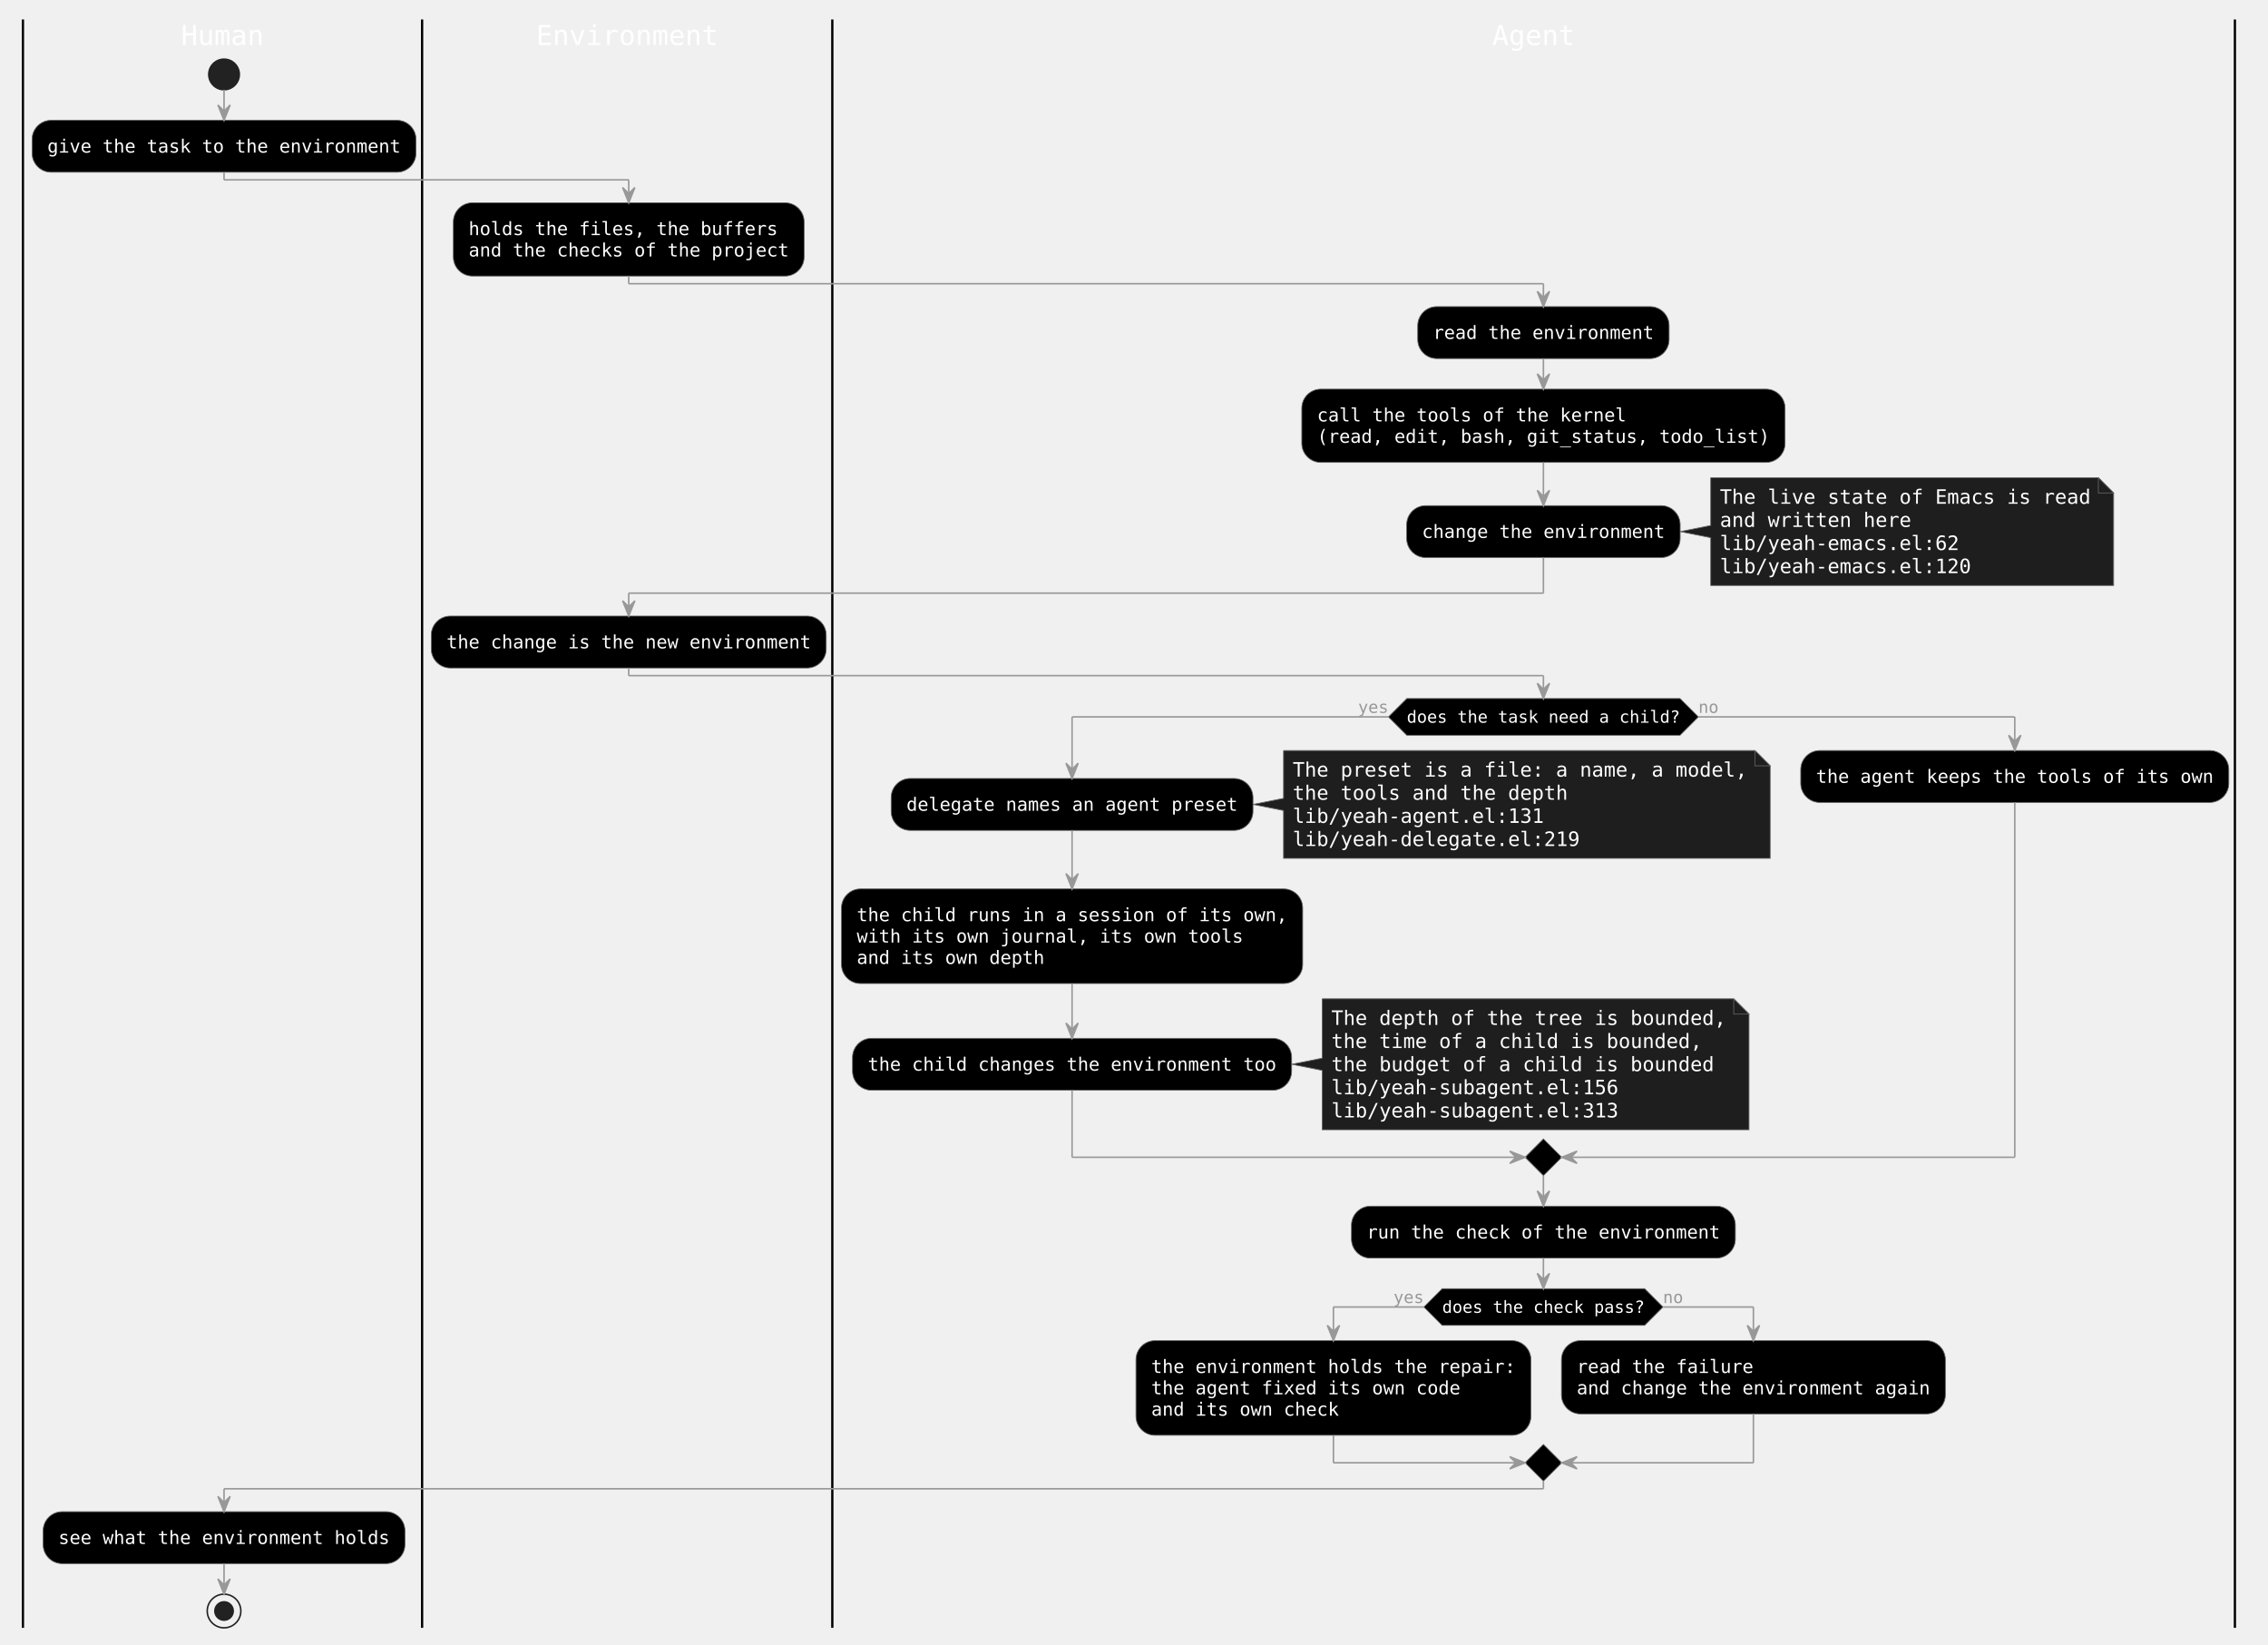
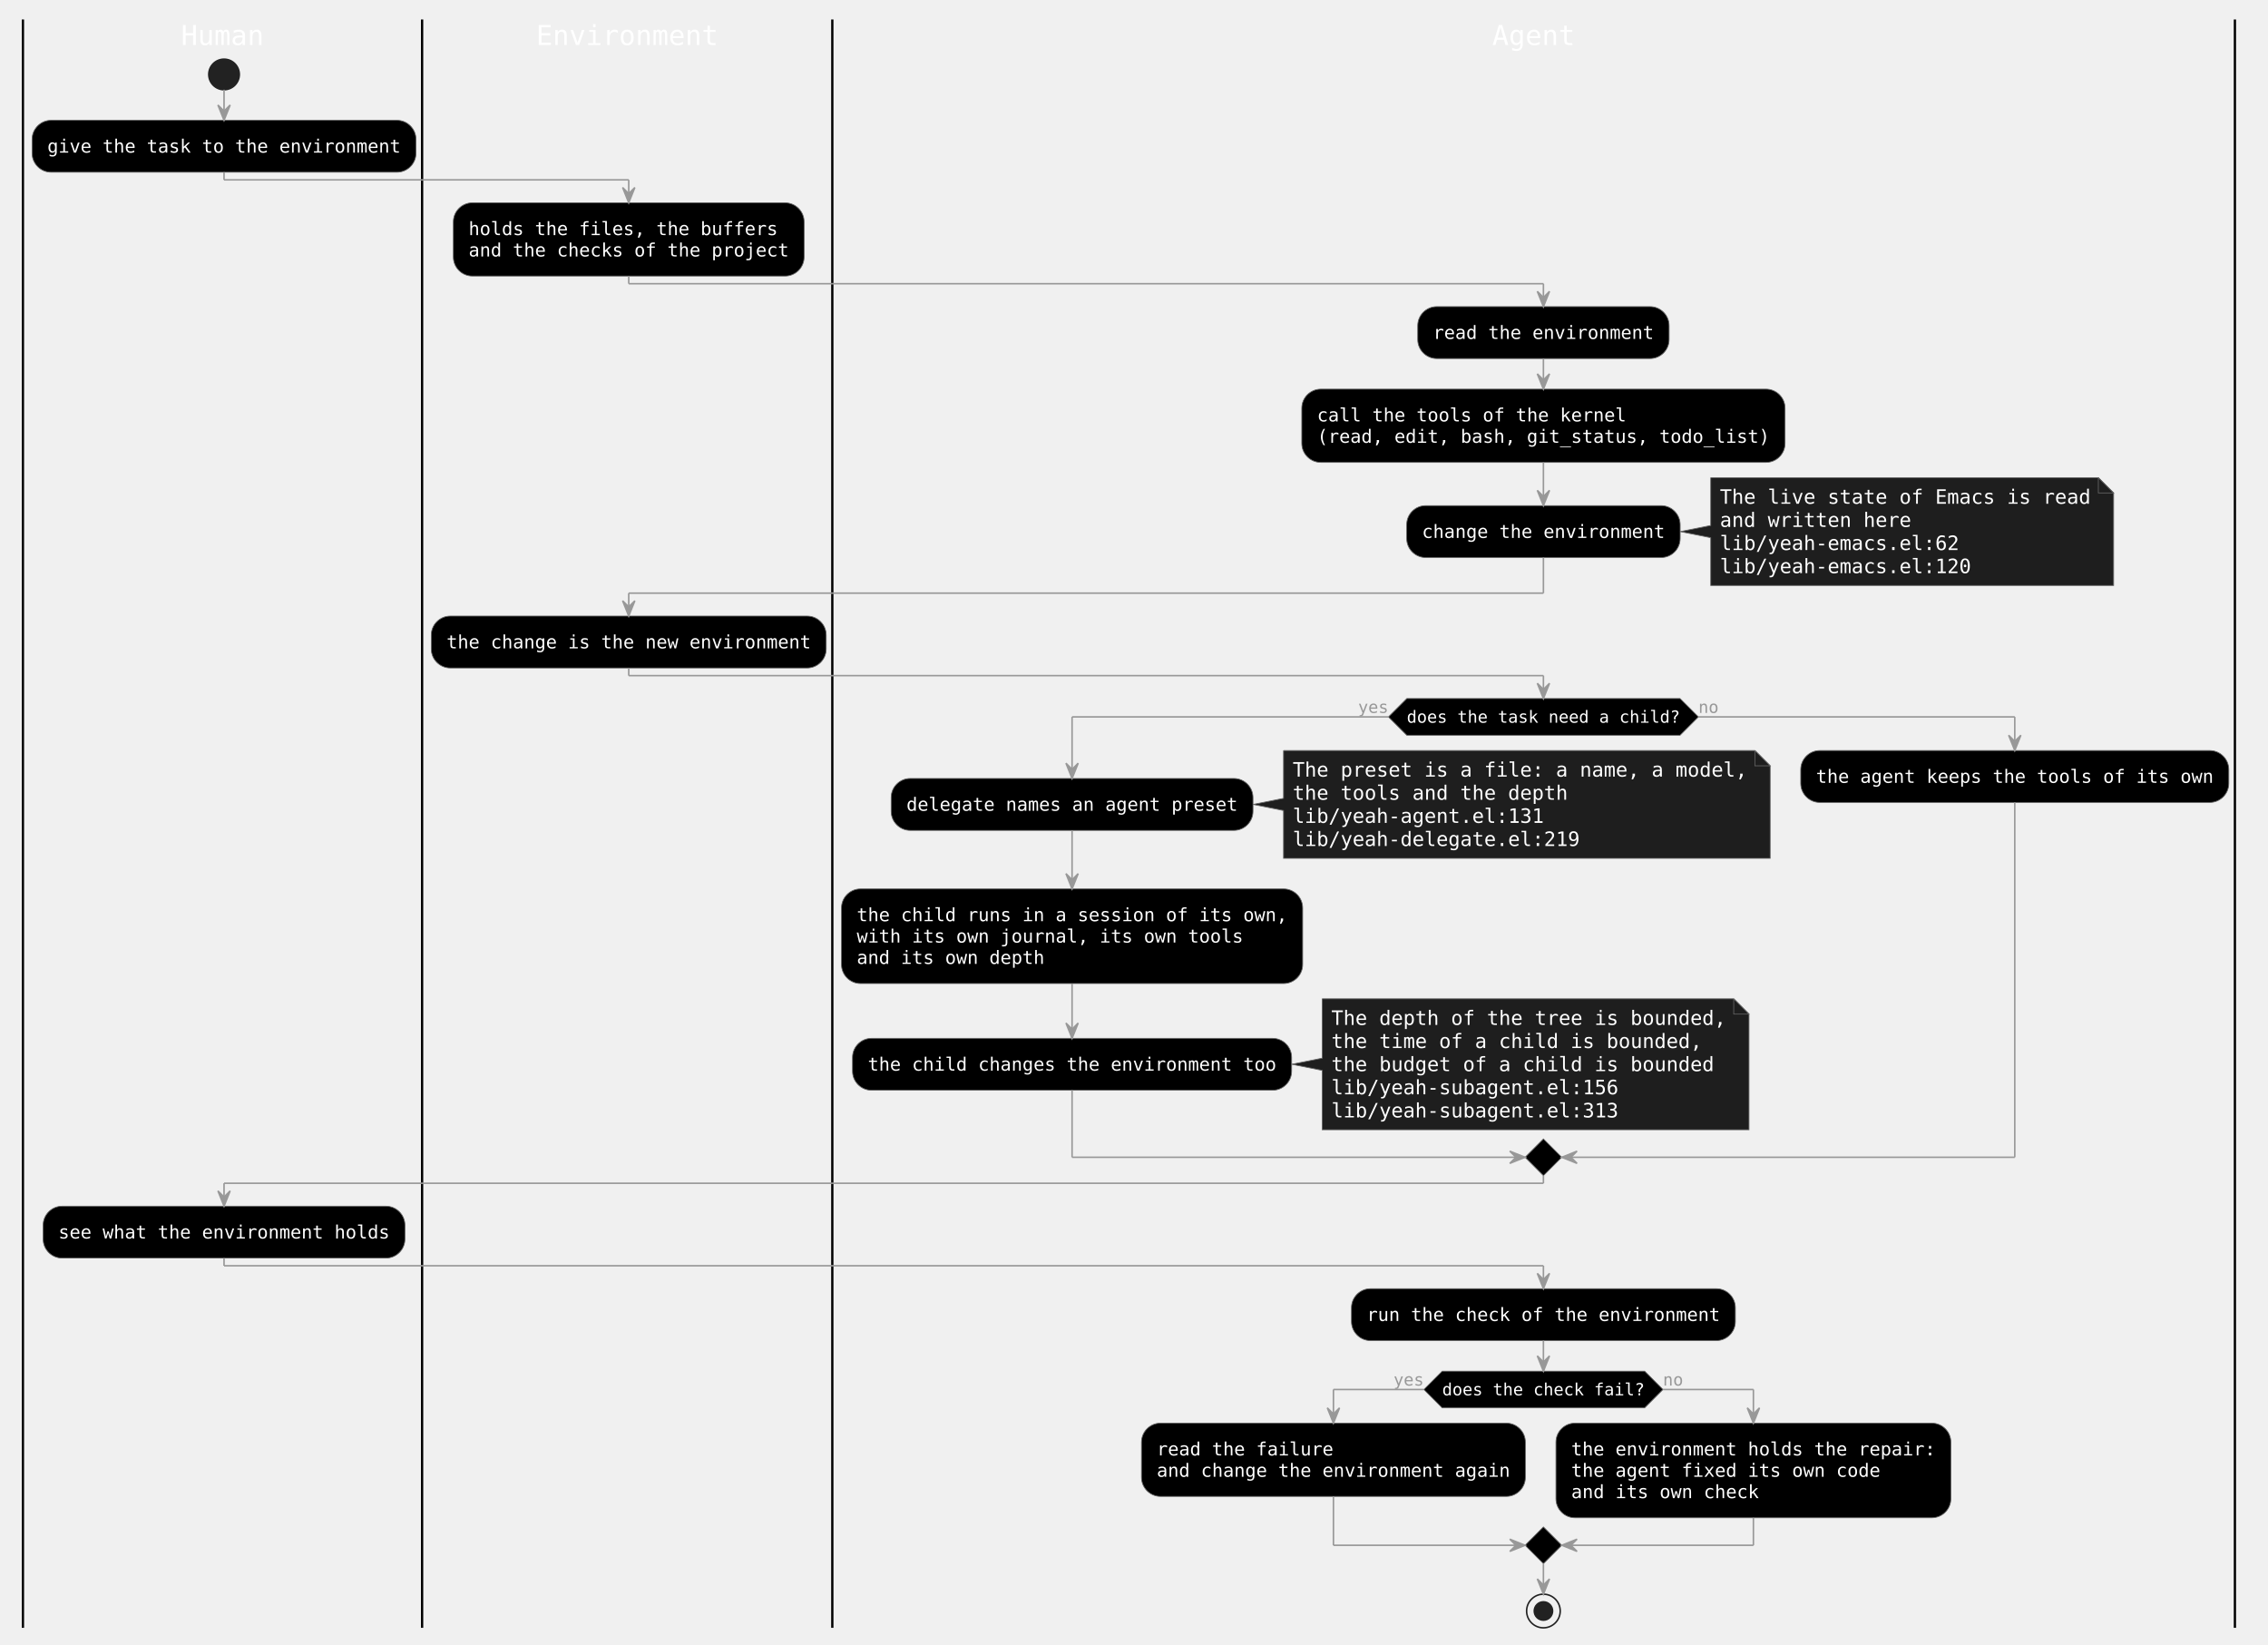
<svg xmlns="http://www.w3.org/2000/svg" contentStyleType="text/css" data-diagram-type="ACTIVITY" height="1076px" preserveAspectRatio="none" style="width:1484px;height:1076px;background:#000000;" version="1.1" viewBox="0 0 1484 1076" width="1484px" zoomAndPan="magnify">
  <defs />
  <g>
    <rect fill="none" height="20.953" style="stroke:none;stroke-width:1;" width="1451.766" x="15" y="12.745" />
    <ellipse cx="146.594" cy="48.698" fill="#222222" rx="10" ry="10" style="stroke:#222222;stroke-width:1;" />
    <rect fill="#000000" height="33.969" rx="12.5" ry="12.5" style="stroke:#646464;stroke-width:0.5;" width="251.188" x="21" y="78.698" />
    <text fill="#FFFFFF" font-family="'DejaVu Sans Mono'" font-size="12" lengthAdjust="spacing" textLength="231.188" x="31" y="99.837">give the task to the environment</text>
-     <rect fill="#000000" height="33.969" rx="12.5" ry="12.5" style="stroke:#646464;stroke-width:0.5;" width="236.738" x="28.225" y="988.987" />
-     <text fill="#FFFFFF" font-family="'DejaVu Sans Mono'" font-size="12" lengthAdjust="spacing" textLength="216.738" x="38.225" y="1010.126">see what the environment holds</text>
-     <ellipse cx="146.594" cy="1053.956" fill="none" rx="11" ry="11" style="stroke:#222222;stroke-width:1;" />
-     <ellipse cx="146.594" cy="1053.956" fill="#222222" rx="6" ry="6" style="stroke:#222222;stroke-width:1;" />
+     <rect fill="#000000" height="33.969" rx="12.5" ry="12.5" style="stroke:#646464;stroke-width:0.5;" width="236.738" x="28.225" y="789.112" />
+     <text fill="#FFFFFF" font-family="'DejaVu Sans Mono'" font-size="12" lengthAdjust="spacing" textLength="216.738" x="38.225" y="810.251">see what the environment holds</text>
    <line style="stroke:#000000;stroke-width:1.5;" x1="15" x2="15" y1="12.745" y2="1064.956" />
    <rect fill="#000000" height="47.938" rx="12.5" ry="12.5" style="stroke:#646464;stroke-width:0.5;" width="229.514" x="296.637" y="132.667" />
    <text fill="#FFFFFF" font-family="'DejaVu Sans Mono'" font-size="12" lengthAdjust="spacing" textLength="202.289" x="306.637" y="153.806">holds the files, the buffers</text>
    <text fill="#FFFFFF" font-family="'DejaVu Sans Mono'" font-size="12" lengthAdjust="spacing" textLength="209.514" x="306.637" y="167.774">and the checks of the project</text>
    <rect fill="#000000" height="33.969" rx="12.5" ry="12.5" style="stroke:#646464;stroke-width:0.5;" width="258.412" x="282.188" y="403.042" />
    <text fill="#FFFFFF" font-family="'DejaVu Sans Mono'" font-size="12" lengthAdjust="spacing" textLength="238.412" x="292.188" y="424.181">the change is the new environment</text>
    <line style="stroke:#000000;stroke-width:1.5;" x1="276.188" x2="276.188" y1="12.745" y2="1064.956" />
    <rect fill="#000000" height="33.969" rx="12.5" ry="12.5" style="stroke:#646464;stroke-width:0.5;" width="164.492" x="927.646" y="200.605" />
    <text fill="#FFFFFF" font-family="'DejaVu Sans Mono'" font-size="12" lengthAdjust="spacing" textLength="144.492" x="937.646" y="221.743">read the environment</text>
    <rect fill="#000000" height="47.938" rx="12.5" ry="12.5" style="stroke:#646464;stroke-width:0.5;" width="316.209" x="851.788" y="254.573" />
    <text fill="#FFFFFF" font-family="'DejaVu Sans Mono'" font-size="12" lengthAdjust="spacing" textLength="202.289" x="861.788" y="275.712">call the tools of the kernel</text>
    <text fill="#FFFFFF" font-family="'DejaVu Sans Mono'" font-size="12" lengthAdjust="spacing" textLength="296.209" x="861.788" y="289.681">(read, edit, bash, git_status, todo_list)</text>
    <path d="M1119.363,312.511 L1119.363,343.776 L1099.363,347.776 L1119.363,351.776 L1119.363,383.042 A0,0 0 0 0 1119.363,383.042 L1382.989,383.042 A0,0 0 0 0 1382.989,383.042 L1382.989,322.511 L1372.989,312.511 L1119.363,312.511 A0,0 0 0 0 1119.363,312.511" fill="#1E1E1E" style="stroke:#646464;stroke-width:0.5;" />
    <path d="M1372.989,312.511 L1372.989,322.511 L1382.989,322.511 L1372.989,312.511" fill="#1E1E1E" style="stroke:#646464;stroke-width:0.5;" />
    <text fill="#FFFFFF" font-family="'DejaVu Sans Mono'" font-size="13" lengthAdjust="spacing" textLength="242.626" x="1125.363" y="329.578">The live state of Emacs is read</text>
    <text fill="#FFFFFF" font-family="'DejaVu Sans Mono'" font-size="13" lengthAdjust="spacing" textLength="125.227" x="1125.363" y="344.71">and written here</text>
    <text fill="#FFFFFF" font-family="'DejaVu Sans Mono'" font-size="13" lengthAdjust="spacing" textLength="156.533" x="1125.363" y="359.843">lib/yeah-emacs.el:62</text>
    <text fill="#FFFFFF" font-family="'DejaVu Sans Mono'" font-size="13" lengthAdjust="spacing" textLength="164.36" x="1125.363" y="374.976">lib/yeah-emacs.el:120</text>
    <rect fill="#000000" height="33.969" rx="12.5" ry="12.5" style="stroke:#646464;stroke-width:0.5;" width="178.941" x="920.421" y="330.792" />
    <text fill="#FFFFFF" font-family="'DejaVu Sans Mono'" font-size="12" lengthAdjust="spacing" textLength="158.941" x="930.421" y="351.931">change the environment</text>
    <polygon fill="#000000" points="920.487,457.011,1099.297,457.011,1111.297,469.011,1099.297,481.011,920.487,481.011,908.487,469.011,920.487,457.011" style="stroke:#646464;stroke-width:0.5;" />
    <text fill="#FFFFFF" font-family="'DejaVu Sans Mono'" font-size="11" lengthAdjust="spacing" textLength="178.809" x="920.487" y="472.819">does the task need a child?</text>
    <text fill="#989898" font-family="'DejaVu Sans Mono'" font-size="11" lengthAdjust="spacing" textLength="19.868" x="888.62" y="466.416">yes</text>
    <text fill="#989898" font-family="'DejaVu Sans Mono'" font-size="11" lengthAdjust="spacing" textLength="13.245" x="1111.297" y="466.416">no</text>
    <path d="M839.849,491.011 L839.849,522.276 L819.849,526.276 L839.849,530.276 L839.849,561.542 A0,0 0 0 0 839.849,561.542 L1158.262,561.542 A0,0 0 0 0 1158.262,561.542 L1158.262,501.011 L1148.262,491.011 L839.849,491.011 A0,0 0 0 0 839.849,491.011" fill="#1E1E1E" style="stroke:#646464;stroke-width:0.5;" />
    <path d="M1148.262,491.011 L1148.262,501.011 L1158.262,501.011 L1148.262,491.011" fill="#1E1E1E" style="stroke:#646464;stroke-width:0.5;" />
    <text fill="#FFFFFF" font-family="'DejaVu Sans Mono'" font-size="13" lengthAdjust="spacing" textLength="297.413" x="845.849" y="508.078">The preset is a file: a name, a model,</text>
    <text fill="#FFFFFF" font-family="'DejaVu Sans Mono'" font-size="13" lengthAdjust="spacing" textLength="180.013" x="845.849" y="523.21">the tools and the depth</text>
    <text fill="#FFFFFF" font-family="'DejaVu Sans Mono'" font-size="13" lengthAdjust="spacing" textLength="164.36" x="845.849" y="538.343">lib/yeah-agent.el:131</text>
    <text fill="#FFFFFF" font-family="'DejaVu Sans Mono'" font-size="13" lengthAdjust="spacing" textLength="187.84" x="845.849" y="553.476">lib/yeah-delegate.el:219</text>
    <rect fill="#000000" height="33.969" rx="12.5" ry="12.5" style="stroke:#646464;stroke-width:0.5;" width="236.738" x="583.11" y="509.292" />
    <text fill="#FFFFFF" font-family="'DejaVu Sans Mono'" font-size="12" lengthAdjust="spacing" textLength="216.738" x="593.11" y="530.431">delegate names an agent preset</text>
    <rect fill="#000000" height="61.906" rx="12.5" ry="12.5" style="stroke:#646464;stroke-width:0.5;" width="301.76" x="550.6" y="581.542" />
    <text fill="#FFFFFF" font-family="'DejaVu Sans Mono'" font-size="12" lengthAdjust="spacing" textLength="281.76" x="560.6" y="602.681">the child runs in a session of its own,</text>
    <text fill="#FFFFFF" font-family="'DejaVu Sans Mono'" font-size="12" lengthAdjust="spacing" textLength="252.861" x="560.6" y="616.649">with its own journal, its own tools</text>
    <text fill="#FFFFFF" font-family="'DejaVu Sans Mono'" font-size="12" lengthAdjust="spacing" textLength="122.818" x="560.6" y="630.618">and its own depth</text>
    <path d="M865.135,653.448 L865.135,692.28 L845.135,696.28 L865.135,700.28 L865.135,739.112 A0,0 0 0 0 865.135,739.112 L1144.415,739.112 A0,0 0 0 0 1144.415,739.112 L1144.415,663.448 L1134.415,653.448 L865.135,653.448 A0,0 0 0 0 865.135,653.448" fill="#1E1E1E" style="stroke:#646464;stroke-width:0.5;" />
    <path d="M1134.415,653.448 L1134.415,663.448 L1144.415,663.448 L1134.415,653.448" fill="#1E1E1E" style="stroke:#646464;stroke-width:0.5;" />
    <text fill="#FFFFFF" font-family="'DejaVu Sans Mono'" font-size="13" lengthAdjust="spacing" textLength="258.28" x="871.135" y="670.515">The depth of the tree is bounded,</text>
    <text fill="#FFFFFF" font-family="'DejaVu Sans Mono'" font-size="13" lengthAdjust="spacing" textLength="242.626" x="871.135" y="685.648">the time of a child is bounded,</text>
    <text fill="#FFFFFF" font-family="'DejaVu Sans Mono'" font-size="13" lengthAdjust="spacing" textLength="250.453" x="871.135" y="700.781">the budget of a child is bounded</text>
    <text fill="#FFFFFF" font-family="'DejaVu Sans Mono'" font-size="13" lengthAdjust="spacing" textLength="187.84" x="871.135" y="715.914">lib/yeah-subagent.el:156</text>
    <text fill="#FFFFFF" font-family="'DejaVu Sans Mono'" font-size="13" lengthAdjust="spacing" textLength="187.84" x="871.135" y="731.046">lib/yeah-subagent.el:313</text>
    <rect fill="#000000" height="33.969" rx="12.5" ry="12.5" style="stroke:#646464;stroke-width:0.5;" width="287.31" x="557.824" y="679.296" />
    <text fill="#FFFFFF" font-family="'DejaVu Sans Mono'" font-size="12" lengthAdjust="spacing" textLength="267.31" x="567.824" y="700.435">the child changes the environment too</text>
    <rect fill="#000000" height="33.969" rx="12.5" ry="12.5" style="stroke:#646464;stroke-width:0.5;" width="280.086" x="1178.262" y="491.011" />
    <text fill="#FFFFFF" font-family="'DejaVu Sans Mono'" font-size="12" lengthAdjust="spacing" textLength="260.086" x="1188.262" y="512.149">the agent keeps the tools of its own</text>
    <polygon fill="#000000" points="1009.892,745.112,1021.892,757.112,1009.892,769.112,997.892,757.112,1009.892,745.112" style="stroke:#646464;stroke-width:0.5;" />
-     <rect fill="#000000" height="33.969" rx="12.5" ry="12.5" style="stroke:#646464;stroke-width:0.5;" width="251.188" x="884.298" y="789.112" />
-     <text fill="#FFFFFF" font-family="'DejaVu Sans Mono'" font-size="12" lengthAdjust="spacing" textLength="231.188" x="894.298" y="810.251">run the check of the environment</text>
-     <polygon fill="#000000" points="943.667,843.081,1076.118,843.081,1088.118,855.081,1076.118,867.081,943.667,867.081,931.667,855.081,943.667,843.081" style="stroke:#646464;stroke-width:0.5;" />
-     <text fill="#FFFFFF" font-family="'DejaVu Sans Mono'" font-size="11" lengthAdjust="spacing" textLength="132.451" x="943.667" y="858.889">does the check pass?</text>
-     <text fill="#989898" font-family="'DejaVu Sans Mono'" font-size="11" lengthAdjust="spacing" textLength="19.868" x="911.799" y="852.487">yes</text>
-     <text fill="#989898" font-family="'DejaVu Sans Mono'" font-size="11" lengthAdjust="spacing" textLength="13.245" x="1088.118" y="852.487">no</text>
-     <rect fill="#000000" height="61.906" rx="12.5" ry="12.5" style="stroke:#646464;stroke-width:0.5;" width="258.412" x="743.286" y="877.081" />
-     <text fill="#FFFFFF" font-family="'DejaVu Sans Mono'" font-size="12" lengthAdjust="spacing" textLength="238.412" x="753.286" y="898.22">the environment holds the repair:</text>
-     <text fill="#FFFFFF" font-family="'DejaVu Sans Mono'" font-size="12" lengthAdjust="spacing" textLength="202.289" x="753.286" y="912.188">the agent fixed its own code</text>
-     <text fill="#FFFFFF" font-family="'DejaVu Sans Mono'" font-size="12" lengthAdjust="spacing" textLength="122.818" x="753.286" y="926.157">and its own check</text>
-     <rect fill="#000000" height="47.938" rx="12.5" ry="12.5" style="stroke:#646464;stroke-width:0.5;" width="251.188" x="1021.698" y="877.081" />
-     <text fill="#FFFFFF" font-family="'DejaVu Sans Mono'" font-size="12" lengthAdjust="spacing" textLength="115.594" x="1031.698" y="898.22">read the failure</text>
-     <text fill="#FFFFFF" font-family="'DejaVu Sans Mono'" font-size="12" lengthAdjust="spacing" textLength="231.188" x="1031.698" y="912.188">and change the environment again</text>
-     <polygon fill="#000000" points="1009.892,944.987,1021.892,956.987,1009.892,968.987,997.892,956.987,1009.892,944.987" style="stroke:#646464;stroke-width:0.5;" />
+     <rect fill="#000000" height="33.969" rx="12.5" ry="12.5" style="stroke:#646464;stroke-width:0.5;" width="251.188" x="884.298" y="843.081" />
+     <text fill="#FFFFFF" font-family="'DejaVu Sans Mono'" font-size="12" lengthAdjust="spacing" textLength="231.188" x="894.298" y="864.22">run the check of the environment</text>
+     <polygon fill="#000000" points="943.667,897.05,1076.118,897.05,1088.118,909.05,1076.118,921.05,943.667,921.05,931.667,909.05,943.667,897.05" style="stroke:#646464;stroke-width:0.5;" />
+     <text fill="#FFFFFF" font-family="'DejaVu Sans Mono'" font-size="11" lengthAdjust="spacing" textLength="132.451" x="943.667" y="912.858">does the check fail?</text>
+     <text fill="#989898" font-family="'DejaVu Sans Mono'" font-size="11" lengthAdjust="spacing" textLength="19.868" x="911.799" y="906.456">yes</text>
+     <text fill="#989898" font-family="'DejaVu Sans Mono'" font-size="11" lengthAdjust="spacing" textLength="13.245" x="1088.118" y="906.456">no</text>
+     <rect fill="#000000" height="47.938" rx="12.5" ry="12.5" style="stroke:#646464;stroke-width:0.5;" width="251.188" x="746.898" y="931.05" />
+     <text fill="#FFFFFF" font-family="'DejaVu Sans Mono'" font-size="12" lengthAdjust="spacing" textLength="115.594" x="756.898" y="952.188">read the failure</text>
+     <text fill="#FFFFFF" font-family="'DejaVu Sans Mono'" font-size="12" lengthAdjust="spacing" textLength="231.188" x="756.898" y="966.157">and change the environment again</text>
+     <rect fill="#000000" height="61.906" rx="12.5" ry="12.5" style="stroke:#646464;stroke-width:0.5;" width="258.412" x="1018.086" y="931.05" />
+     <text fill="#FFFFFF" font-family="'DejaVu Sans Mono'" font-size="12" lengthAdjust="spacing" textLength="238.412" x="1028.086" y="952.188">the environment holds the repair:</text>
+     <text fill="#FFFFFF" font-family="'DejaVu Sans Mono'" font-size="12" lengthAdjust="spacing" textLength="202.289" x="1028.086" y="966.157">the agent fixed its own code</text>
+     <text fill="#FFFFFF" font-family="'DejaVu Sans Mono'" font-size="12" lengthAdjust="spacing" textLength="122.818" x="1028.086" y="980.126">and its own check</text>
+     <polygon fill="#000000" points="1009.892,998.956,1021.892,1010.956,1009.892,1022.956,997.892,1010.956,1009.892,998.956" style="stroke:#646464;stroke-width:0.5;" />
+     <ellipse cx="1009.892" cy="1053.956" fill="none" rx="11" ry="11" style="stroke:#222222;stroke-width:1;" />
+     <ellipse cx="1009.892" cy="1053.956" fill="#222222" rx="6" ry="6" style="stroke:#222222;stroke-width:1;" />
    <line style="stroke:#000000;stroke-width:1.5;" x1="544.6" x2="544.6" y1="12.745" y2="1064.956" />
    <line style="stroke:#000000;stroke-width:1.5;" x1="1462.348" x2="1462.348" y1="12.745" y2="1064.956" />
    <line style="stroke:#989898;stroke-width:1;" x1="146.594" x2="146.594" y1="58.698" y2="78.698" />
    <polygon fill="#989898" points="142.594,68.698,146.594,78.698,150.594,68.698,146.594,72.698" style="stroke:#989898;stroke-width:1;" />
-     <line style="stroke:#989898;stroke-width:1;" x1="146.594" x2="146.594" y1="1022.956" y2="1042.956" />
-     <polygon fill="#989898" points="142.594,1032.956,146.594,1042.956,150.594,1032.956,146.594,1036.956" style="stroke:#989898;stroke-width:1;" />
    <line style="stroke:#989898;stroke-width:1;" x1="1009.892" x2="1009.892" y1="234.573" y2="254.573" />
    <polygon fill="#989898" points="1005.892,244.573,1009.892,254.573,1013.892,244.573,1009.892,248.573" style="stroke:#989898;stroke-width:1;" />
    <line style="stroke:#989898;stroke-width:1;" x1="1009.892" x2="1009.892" y1="302.511" y2="330.792" />
    <polygon fill="#989898" points="1005.892,320.792,1009.892,330.792,1013.892,320.792,1009.892,324.792" style="stroke:#989898;stroke-width:1;" />
    <line style="stroke:#989898;stroke-width:1;" x1="701.48" x2="701.48" y1="543.261" y2="581.542" />
    <polygon fill="#989898" points="697.48,571.542,701.48,581.542,705.48,571.542,701.48,575.542" style="stroke:#989898;stroke-width:1;" />
    <line style="stroke:#989898;stroke-width:1;" x1="701.48" x2="701.48" y1="643.448" y2="679.296" />
    <polygon fill="#989898" points="697.48,669.296,701.48,679.296,705.48,669.296,701.48,673.296" style="stroke:#989898;stroke-width:1;" />
    <line style="stroke:#989898;stroke-width:1;" x1="908.487" x2="701.48" y1="469.011" y2="469.011" />
    <line style="stroke:#989898;stroke-width:1;" x1="701.48" x2="701.48" y1="469.011" y2="509.292" />
    <polygon fill="#989898" points="697.48,499.292,701.48,509.292,705.48,499.292,701.48,503.292" style="stroke:#989898;stroke-width:1;" />
    <line style="stroke:#989898;stroke-width:1;" x1="1111.297" x2="1318.305" y1="469.011" y2="469.011" />
    <line style="stroke:#989898;stroke-width:1;" x1="1318.305" x2="1318.305" y1="469.011" y2="491.011" />
    <polygon fill="#989898" points="1314.305,481.011,1318.305,491.011,1322.305,481.011,1318.305,485.011" style="stroke:#989898;stroke-width:1;" />
    <line style="stroke:#989898;stroke-width:1;" x1="701.48" x2="701.48" y1="713.265" y2="757.112" />
    <line style="stroke:#989898;stroke-width:1;" x1="701.48" x2="997.892" y1="757.112" y2="757.112" />
    <polygon fill="#989898" points="987.892,753.112,997.892,757.112,987.892,761.112,991.892,757.112" style="stroke:#989898;stroke-width:1;" />
    <line style="stroke:#989898;stroke-width:1;" x1="1318.305" x2="1318.305" y1="524.98" y2="757.112" />
    <line style="stroke:#989898;stroke-width:1;" x1="1318.305" x2="1021.892" y1="757.112" y2="757.112" />
    <polygon fill="#989898" points="1031.892,753.112,1021.892,757.112,1031.892,761.112,1027.892,757.112" style="stroke:#989898;stroke-width:1;" />
-     <line style="stroke:#989898;stroke-width:1;" x1="1009.892" x2="1009.892" y1="769.112" y2="789.112" />
-     <polygon fill="#989898" points="1005.892,779.112,1009.892,789.112,1013.892,779.112,1009.892,783.112" style="stroke:#989898;stroke-width:1;" />
-     <line style="stroke:#989898;stroke-width:1;" x1="931.667" x2="872.492" y1="855.081" y2="855.081" />
-     <line style="stroke:#989898;stroke-width:1;" x1="872.492" x2="872.492" y1="855.081" y2="877.081" />
-     <polygon fill="#989898" points="868.492,867.081,872.492,877.081,876.492,867.081,872.492,871.081" style="stroke:#989898;stroke-width:1;" />
-     <line style="stroke:#989898;stroke-width:1;" x1="1088.118" x2="1147.292" y1="855.081" y2="855.081" />
-     <line style="stroke:#989898;stroke-width:1;" x1="1147.292" x2="1147.292" y1="855.081" y2="877.081" />
-     <polygon fill="#989898" points="1143.292,867.081,1147.292,877.081,1151.292,867.081,1147.292,871.081" style="stroke:#989898;stroke-width:1;" />
-     <line style="stroke:#989898;stroke-width:1;" x1="872.492" x2="872.492" y1="938.987" y2="956.987" />
-     <line style="stroke:#989898;stroke-width:1;" x1="872.492" x2="997.892" y1="956.987" y2="956.987" />
-     <polygon fill="#989898" points="987.892,952.987,997.892,956.987,987.892,960.987,991.892,956.987" style="stroke:#989898;stroke-width:1;" />
-     <line style="stroke:#989898;stroke-width:1;" x1="1147.292" x2="1147.292" y1="925.019" y2="956.987" />
-     <line style="stroke:#989898;stroke-width:1;" x1="1147.292" x2="1021.892" y1="956.987" y2="956.987" />
-     <polygon fill="#989898" points="1031.892,952.987,1021.892,956.987,1031.892,960.987,1027.892,956.987" style="stroke:#989898;stroke-width:1;" />
-     <line style="stroke:#989898;stroke-width:1;" x1="1009.892" x2="1009.892" y1="823.081" y2="843.081" />
-     <polygon fill="#989898" points="1005.892,833.081,1009.892,843.081,1013.892,833.081,1009.892,837.081" style="stroke:#989898;stroke-width:1;" />
+     <line style="stroke:#989898;stroke-width:1;" x1="931.667" x2="872.492" y1="909.05" y2="909.05" />
+     <line style="stroke:#989898;stroke-width:1;" x1="872.492" x2="872.492" y1="909.05" y2="931.05" />
+     <polygon fill="#989898" points="868.492,921.05,872.492,931.05,876.492,921.05,872.492,925.05" style="stroke:#989898;stroke-width:1;" />
+     <line style="stroke:#989898;stroke-width:1;" x1="1088.118" x2="1147.292" y1="909.05" y2="909.05" />
+     <line style="stroke:#989898;stroke-width:1;" x1="1147.292" x2="1147.292" y1="909.05" y2="931.05" />
+     <polygon fill="#989898" points="1143.292,921.05,1147.292,931.05,1151.292,921.05,1147.292,925.05" style="stroke:#989898;stroke-width:1;" />
+     <line style="stroke:#989898;stroke-width:1;" x1="872.492" x2="872.492" y1="978.987" y2="1010.956" />
+     <line style="stroke:#989898;stroke-width:1;" x1="872.492" x2="997.892" y1="1010.956" y2="1010.956" />
+     <polygon fill="#989898" points="987.892,1006.956,997.892,1010.956,987.892,1014.956,991.892,1010.956" style="stroke:#989898;stroke-width:1;" />
+     <line style="stroke:#989898;stroke-width:1;" x1="1147.292" x2="1147.292" y1="992.956" y2="1010.956" />
+     <line style="stroke:#989898;stroke-width:1;" x1="1147.292" x2="1021.892" y1="1010.956" y2="1010.956" />
+     <polygon fill="#989898" points="1031.892,1006.956,1021.892,1010.956,1031.892,1014.956,1027.892,1010.956" style="stroke:#989898;stroke-width:1;" />
+     <line style="stroke:#989898;stroke-width:1;" x1="1009.892" x2="1009.892" y1="877.05" y2="897.05" />
+     <polygon fill="#989898" points="1005.892,887.05,1009.892,897.05,1013.892,887.05,1009.892,891.05" style="stroke:#989898;stroke-width:1;" />
+     <line style="stroke:#989898;stroke-width:1;" x1="1009.892" x2="1009.892" y1="1022.956" y2="1042.956" />
+     <polygon fill="#989898" points="1005.892,1032.956,1009.892,1042.956,1013.892,1032.956,1009.892,1036.956" style="stroke:#989898;stroke-width:1;" />
    <line style="stroke:#989898;stroke-width:1;" x1="146.594" x2="146.594" y1="112.667" y2="117.667" />
    <line style="stroke:#989898;stroke-width:1;" x1="146.594" x2="411.394" y1="117.667" y2="117.667" />
    <line style="stroke:#989898;stroke-width:1;" x1="411.394" x2="411.394" y1="117.667" y2="132.667" />
    <polygon fill="#989898" points="407.394,122.667,411.394,132.667,415.394,122.667,411.394,126.667" style="stroke:#989898;stroke-width:1;" />
    <line style="stroke:#989898;stroke-width:1;" x1="411.394" x2="411.394" y1="180.605" y2="185.605" />
    <line style="stroke:#989898;stroke-width:1;" x1="411.394" x2="1009.892" y1="185.605" y2="185.605" />
    <line style="stroke:#989898;stroke-width:1;" x1="1009.892" x2="1009.892" y1="185.605" y2="200.605" />
    <polygon fill="#989898" points="1005.892,190.605,1009.892,200.605,1013.892,190.605,1009.892,194.605" style="stroke:#989898;stroke-width:1;" />
    <line style="stroke:#989898;stroke-width:1;" x1="1009.892" x2="1009.892" y1="364.761" y2="388.042" />
    <line style="stroke:#989898;stroke-width:1;" x1="1009.892" x2="411.394" y1="388.042" y2="388.042" />
    <line style="stroke:#989898;stroke-width:1;" x1="411.394" x2="411.394" y1="388.042" y2="403.042" />
    <polygon fill="#989898" points="407.394,393.042,411.394,403.042,415.394,393.042,411.394,397.042" style="stroke:#989898;stroke-width:1;" />
    <line style="stroke:#989898;stroke-width:1;" x1="411.394" x2="411.394" y1="437.011" y2="442.011" />
    <line style="stroke:#989898;stroke-width:1;" x1="411.394" x2="1009.892" y1="442.011" y2="442.011" />
    <line style="stroke:#989898;stroke-width:1;" x1="1009.892" x2="1009.892" y1="442.011" y2="457.011" />
    <polygon fill="#989898" points="1005.892,447.011,1009.892,457.011,1013.892,447.011,1009.892,451.011" style="stroke:#989898;stroke-width:1;" />
-     <line style="stroke:#989898;stroke-width:1;" x1="1009.892" x2="1009.892" y1="968.987" y2="973.987" />
-     <line style="stroke:#989898;stroke-width:1;" x1="1009.892" x2="146.594" y1="973.987" y2="973.987" />
-     <line style="stroke:#989898;stroke-width:1;" x1="146.594" x2="146.594" y1="973.987" y2="988.987" />
-     <polygon fill="#989898" points="142.594,978.987,146.594,988.987,150.594,978.987,146.594,982.987" style="stroke:#989898;stroke-width:1;" />
+     <line style="stroke:#989898;stroke-width:1;" x1="1009.892" x2="1009.892" y1="769.112" y2="774.112" />
+     <line style="stroke:#989898;stroke-width:1;" x1="1009.892" x2="146.594" y1="774.112" y2="774.112" />
+     <line style="stroke:#989898;stroke-width:1;" x1="146.594" x2="146.594" y1="774.112" y2="789.112" />
+     <polygon fill="#989898" points="142.594,779.112,146.594,789.112,150.594,779.112,146.594,783.112" style="stroke:#989898;stroke-width:1;" />
+     <line style="stroke:#989898;stroke-width:1;" x1="146.594" x2="146.594" y1="823.081" y2="828.081" />
+     <line style="stroke:#989898;stroke-width:1;" x1="146.594" x2="1009.892" y1="828.081" y2="828.081" />
+     <line style="stroke:#989898;stroke-width:1;" x1="1009.892" x2="1009.892" y1="828.081" y2="843.081" />
+     <polygon fill="#989898" points="1005.892,833.081,1009.892,843.081,1013.892,833.081,1009.892,837.081" style="stroke:#989898;stroke-width:1;" />
    <text fill="#FFFFFF" font-family="'DejaVu Sans Mono'" font-size="18" lengthAdjust="spacing" textLength="54.185" x="118.501" y="29.453">Human</text>
    <text fill="#FFFFFF" font-family="'DejaVu Sans Mono'" font-size="18" lengthAdjust="spacing" textLength="119.206" x="350.791" y="29.453">Environment</text>
    <text fill="#FFFFFF" font-family="'DejaVu Sans Mono'" font-size="18" lengthAdjust="spacing" textLength="54.185" x="976.381" y="29.453">Agent</text>
  </g>
</svg>
